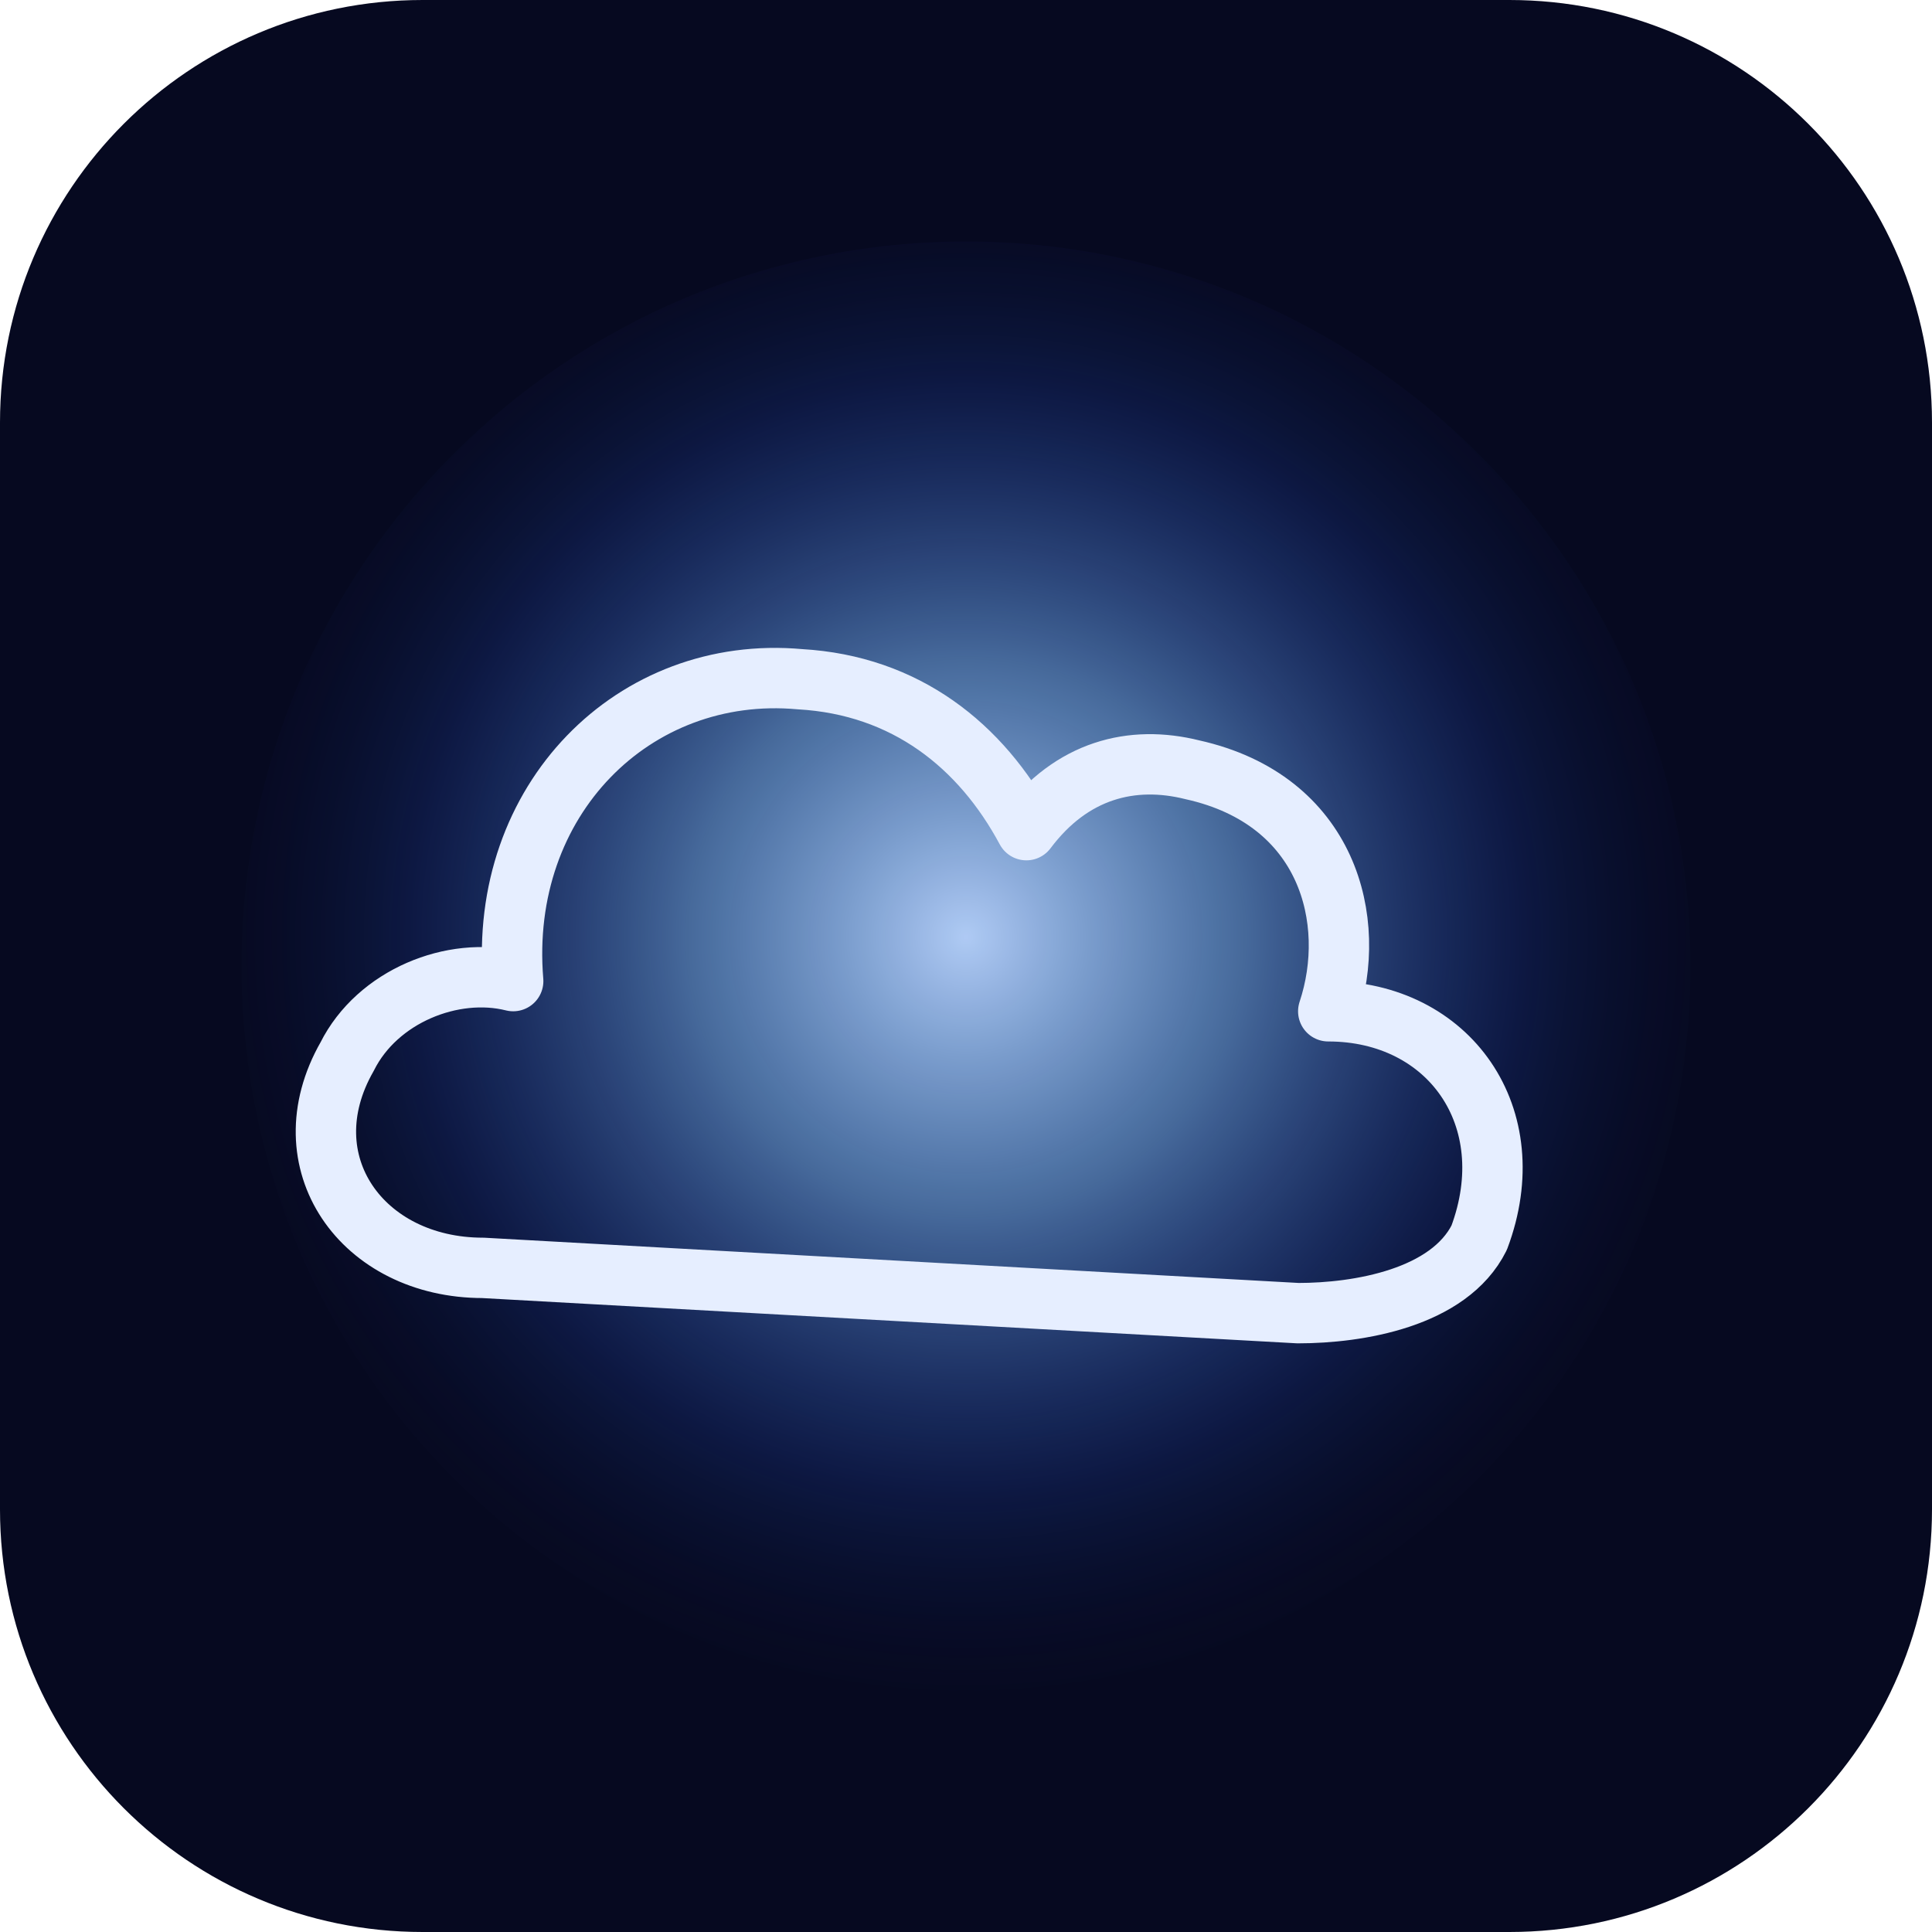
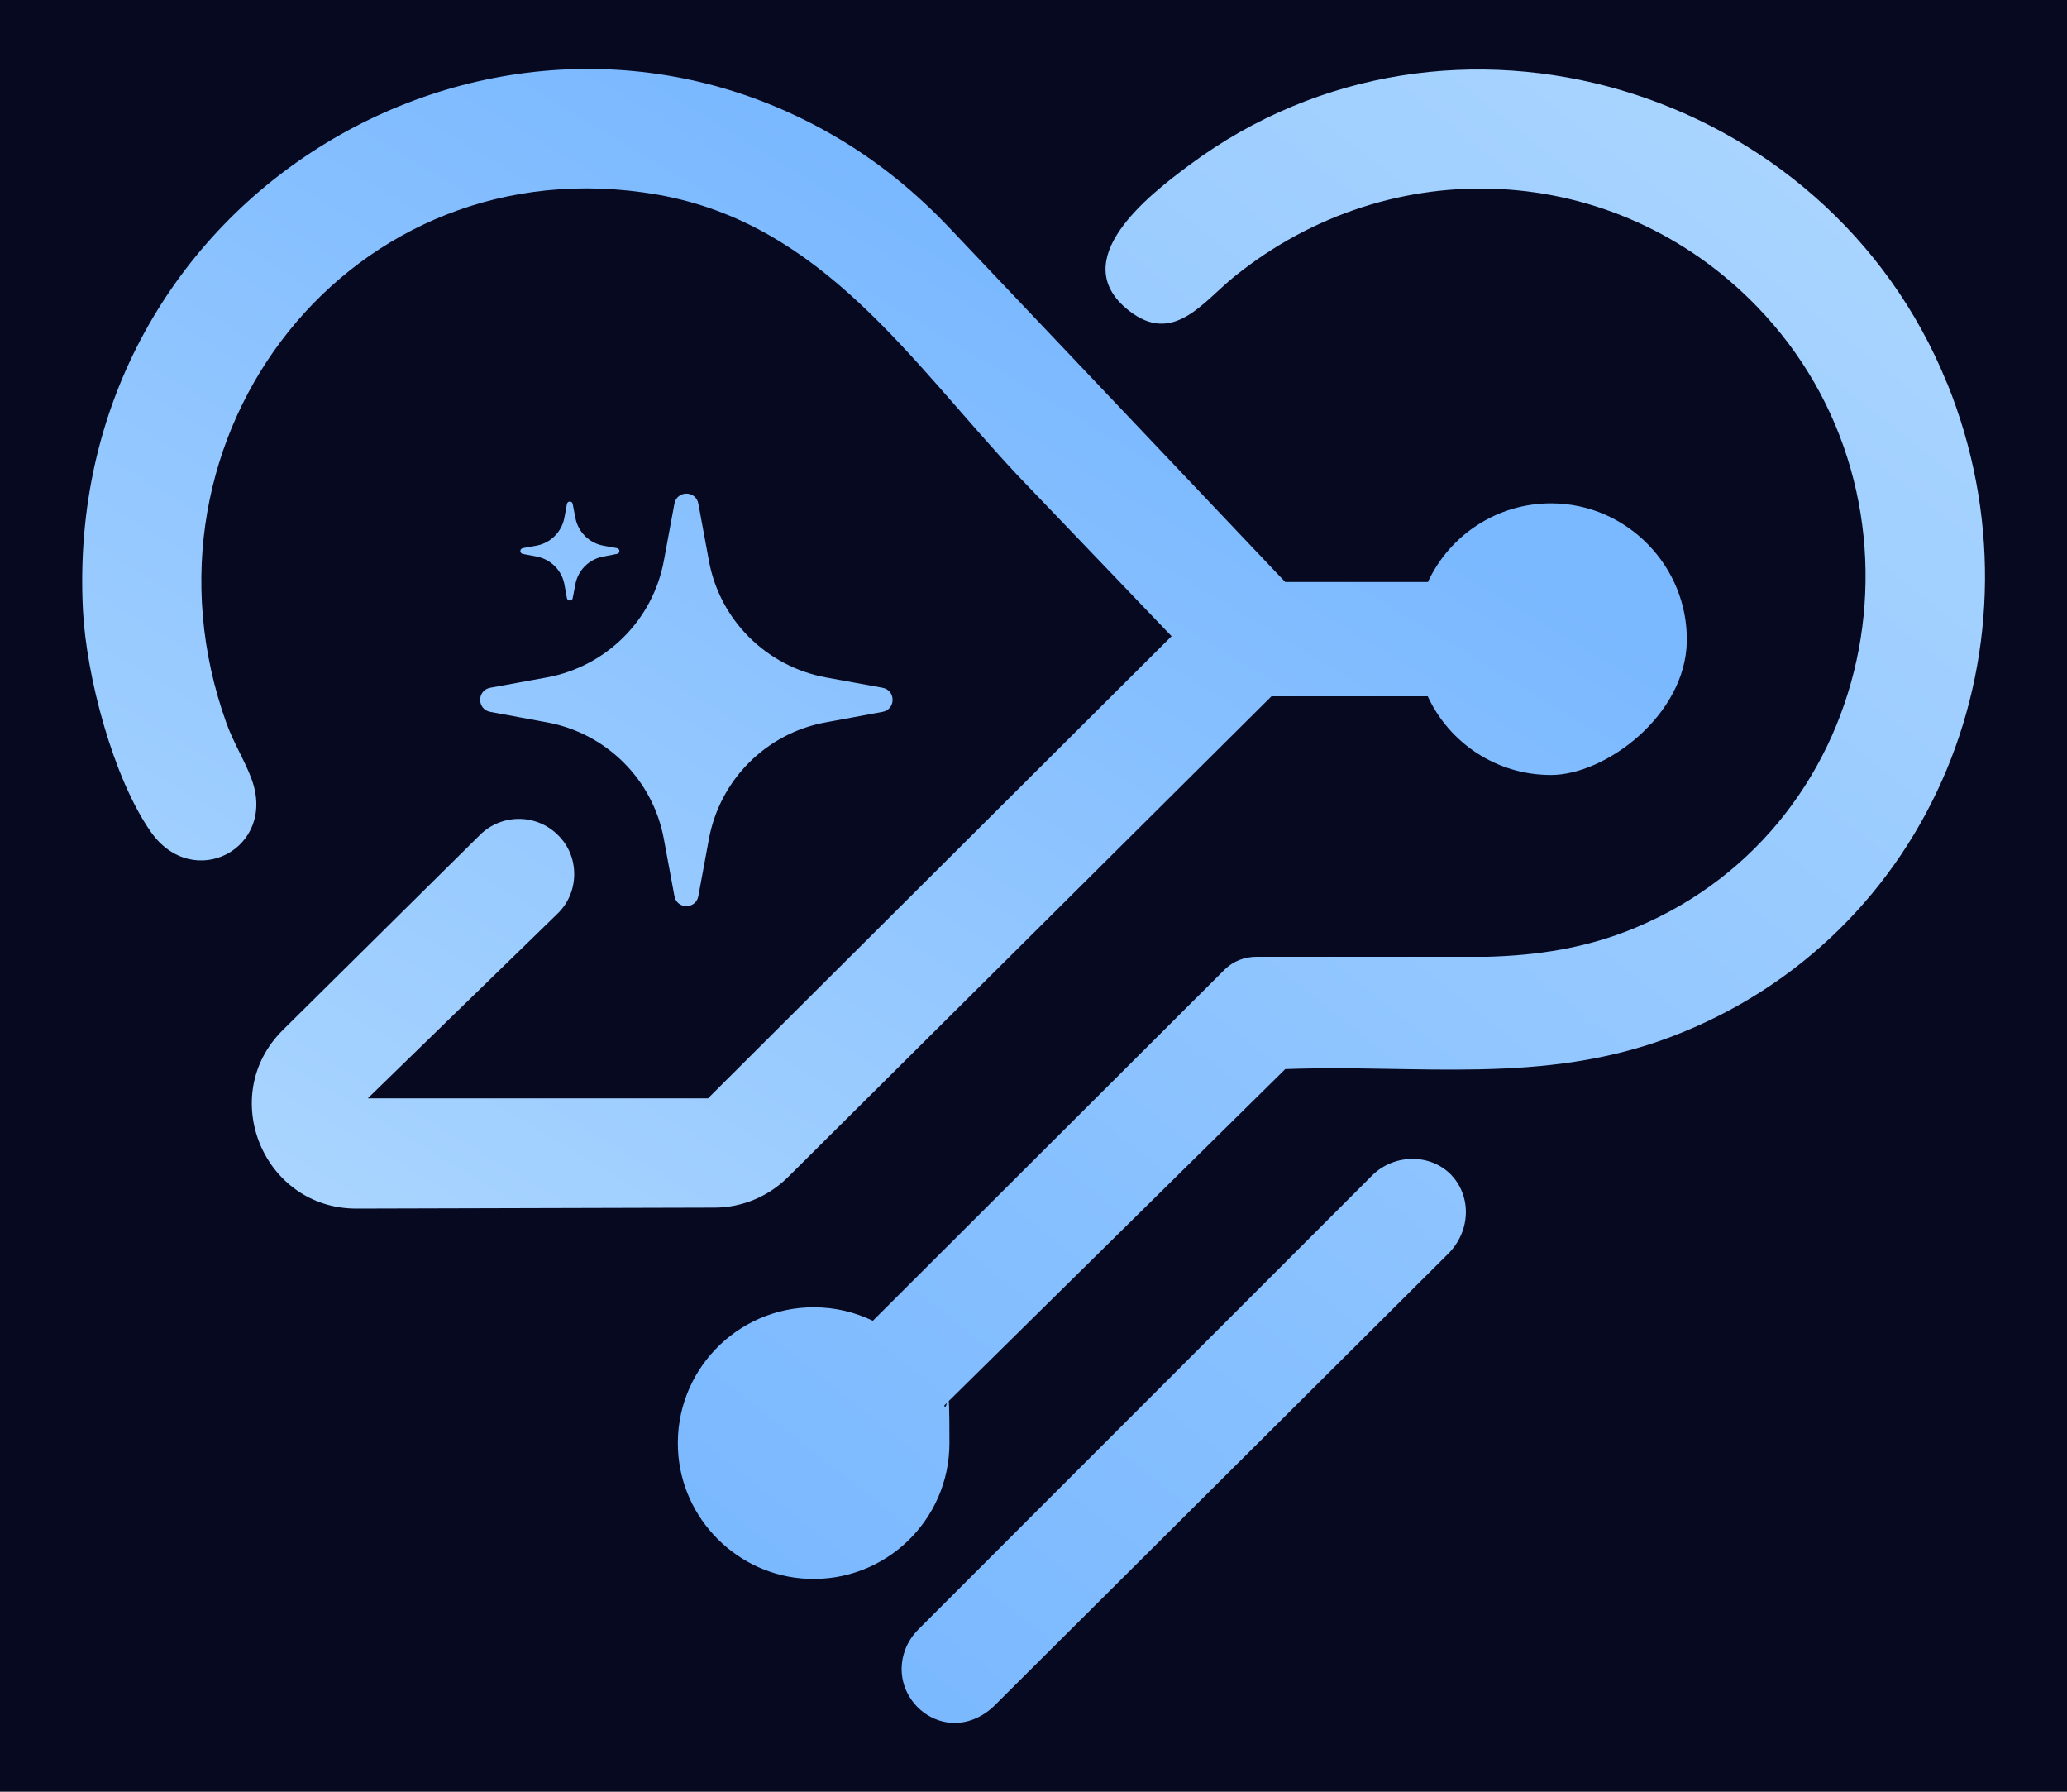
- <svg xmlns="http://www.w3.org/2000/svg" viewBox="0 0 64 64" fill="none">
+ <svg xmlns="http://www.w3.org/2000/svg" viewBox="0 0 1500 1300">
  <defs>
-     <radialGradient id="aura" cx="50%" cy="48%" r="55%">
-       <stop offset="0%" stop-color="#B8D4FF" stop-opacity="0.95" />
-       <stop offset="35%" stop-color="#7AB8FF" stop-opacity="0.55" />
-       <stop offset="70%" stop-color="#2D5FE0" stop-opacity="0.18" />
-       <stop offset="100%" stop-color="#060920" stop-opacity="0" />
-     </radialGradient>
+     <linearGradient id="g0" x1="1305.2" y1="130.5" x2="509.2" y2="1134.4" gradientUnits="userSpaceOnUse">
+       <stop offset="0" stop-color="#A8D4FF" />
+       <stop offset="1" stop-color="#7AB8FF" />
+     </linearGradient>
+     <linearGradient id="g1" x1="329.3" y1="920.2" x2="762.3" y2="204.2" gradientUnits="userSpaceOnUse">
+       <stop offset="0" stop-color="#A8D4FF" />
+       <stop offset="1" stop-color="#7AB8FF" />
+     </linearGradient>
  </defs>
-   <rect width="64" height="64" rx="14" fill="#060920" />
-   <circle cx="32" cy="32" r="24" fill="url(#aura)" />
-   <path d="M16 42 C12 42 9.5 38.5 11.5 35 C12.5 33 15 32 17 32.5 C16.5 26.5 21 22 26.5 22.5 C30 22.7 32.5 24.7 34 27.5 C35.5 25.5 37.5 25 39.5 25.5 C44 26.5 45 30.5 44 33.5 C48 33.5 50.5 37 49 41 C48 43 45 43.5 43 43.5 Z" stroke="#E6EEFF" stroke-width="2" stroke-linecap="round" stroke-linejoin="round" fill="none" />
+   <rect width="1500" height="1300" fill="#060920" />
+   <path fill="url(#g0)" d="M1053.5,852.8c-15.2-16-41.2-15.7-57.1-.6l-329.7,329.8c-4.3,4.3-7.8,9.4-9.9,15.2-13.2,35.9,28.5,70.6,62.2,42.8.9-.8,1.8-1.6,2.7-2.5l329.4-328c10.7-10.7,15.3-26.4,11.2-40.9-1.7-5.9-4.6-11.3-8.8-15.7ZM1412.9,278C1325.8,62.7,1052.5-20.8,863.3,119.6c-29.4,21.8-90.5,69-44.3,105.6,32.4,25.7,53.9-6.1,76.6-24.4,114.1-92.2,276.1-84.4,378.8,21,134.8,138.3,93.1,376.1-87.8,451.4-35.9,15-71.5,20-107.2,21h-167.6c-8.6,0-16.9,3.2-23,9.2,0,0,0,0-.1.1l-255.3,254.8c-13-6.3-27.5-9.8-42.9-9.8-56,0-101.1,46.7-98.5,103.2,2.3,50.5,43.3,91.5,93.8,93.8,56.6,2.6,103.2-42.5,103.2-98.5s-1.4-18.9-4-27.7c0,.2.1.3.2.5l247.5-244.1c96.6-3.6,186.8,11.8,279.6-23.3,190.5-72.1,276.7-286.4,200.7-474.4Z" />
+   <path fill="url(#g1)" d="M1126.3,365.2c-39.9-.3-74.4,23.2-90.1,57.1h-103.5l-244.1-257.4c-23.8-25.1-50.7-47.1-80.5-64.7C364.4-44.3,44.5,139.6,60.2,442.9c2.5,47.8,21.7,121.1,49.2,160.6,30.8,44,91.9,12,73.1-38.4-4.8-13.1-13.1-26.3-18.1-40.2C89.3,316.2,255.6,102.8,477,141.2c119.3,20.8,183.7,120.5,260.8,203l112.4,117.4-336.4,335.3h-246.9l137.7-134c8.1-7.8,12.1-18.3,12.1-28.7s-3.9-20.7-12-28.5c-15.6-15.4-40.7-15.4-56.3,0l-143.1,141.6c-48.1,47.6-14.2,129.7,53.4,129.6l259.8-.7c19.9,0,39-8,53.2-22l351-349h113.4c15.6,33.8,49.8,57.1,89.4,57.1s97.7-43.3,98.6-96.9c.9-54.5-43.4-99.9-97.9-100.2ZM389.3,403.8c10.3,1.9,18.4,9.9,20.3,20.3l1.8,9.9c.5,2.3,3.8,2.3,4.2,0l1.9-9.9c1.9-10.4,10-18.4,20.3-20.3l9.9-1.9c2.4-.4,2.4-3.7,0-4.2l-9.9-1.8c-10.3-1.9-18.4-10-20.3-20.4l-1.9-9.8c-.4-2.4-3.7-2.4-4.2,0l-1.8,9.8c-1.9,10.4-10,18.5-20.3,20.4l-9.9,1.8c-2.4.5-2.4,3.8,0,4.2l9.9,1.9ZM355.8,516.5l41.1,7.6c43.2,7.9,77.1,41.7,84.9,84.9l7.6,41.1c1.8,9.8,15.6,9.8,17.4,0l7.6-41.1c7.9-43.2,41.7-77.1,84.9-84.9l41.1-7.6c9.8-1.8,9.8-15.7,0-17.5l-41.1-7.5c-43.2-8-77.1-41.7-84.9-84.9l-7.6-41.1c-1.8-9.8-15.6-9.8-17.4,0l-7.6,41.1c-7.9,43.2-41.7,76.9-84.9,84.9l-41.1,7.5c-9.8,1.8-9.8,15.7,0,17.5Z" />
</svg>
